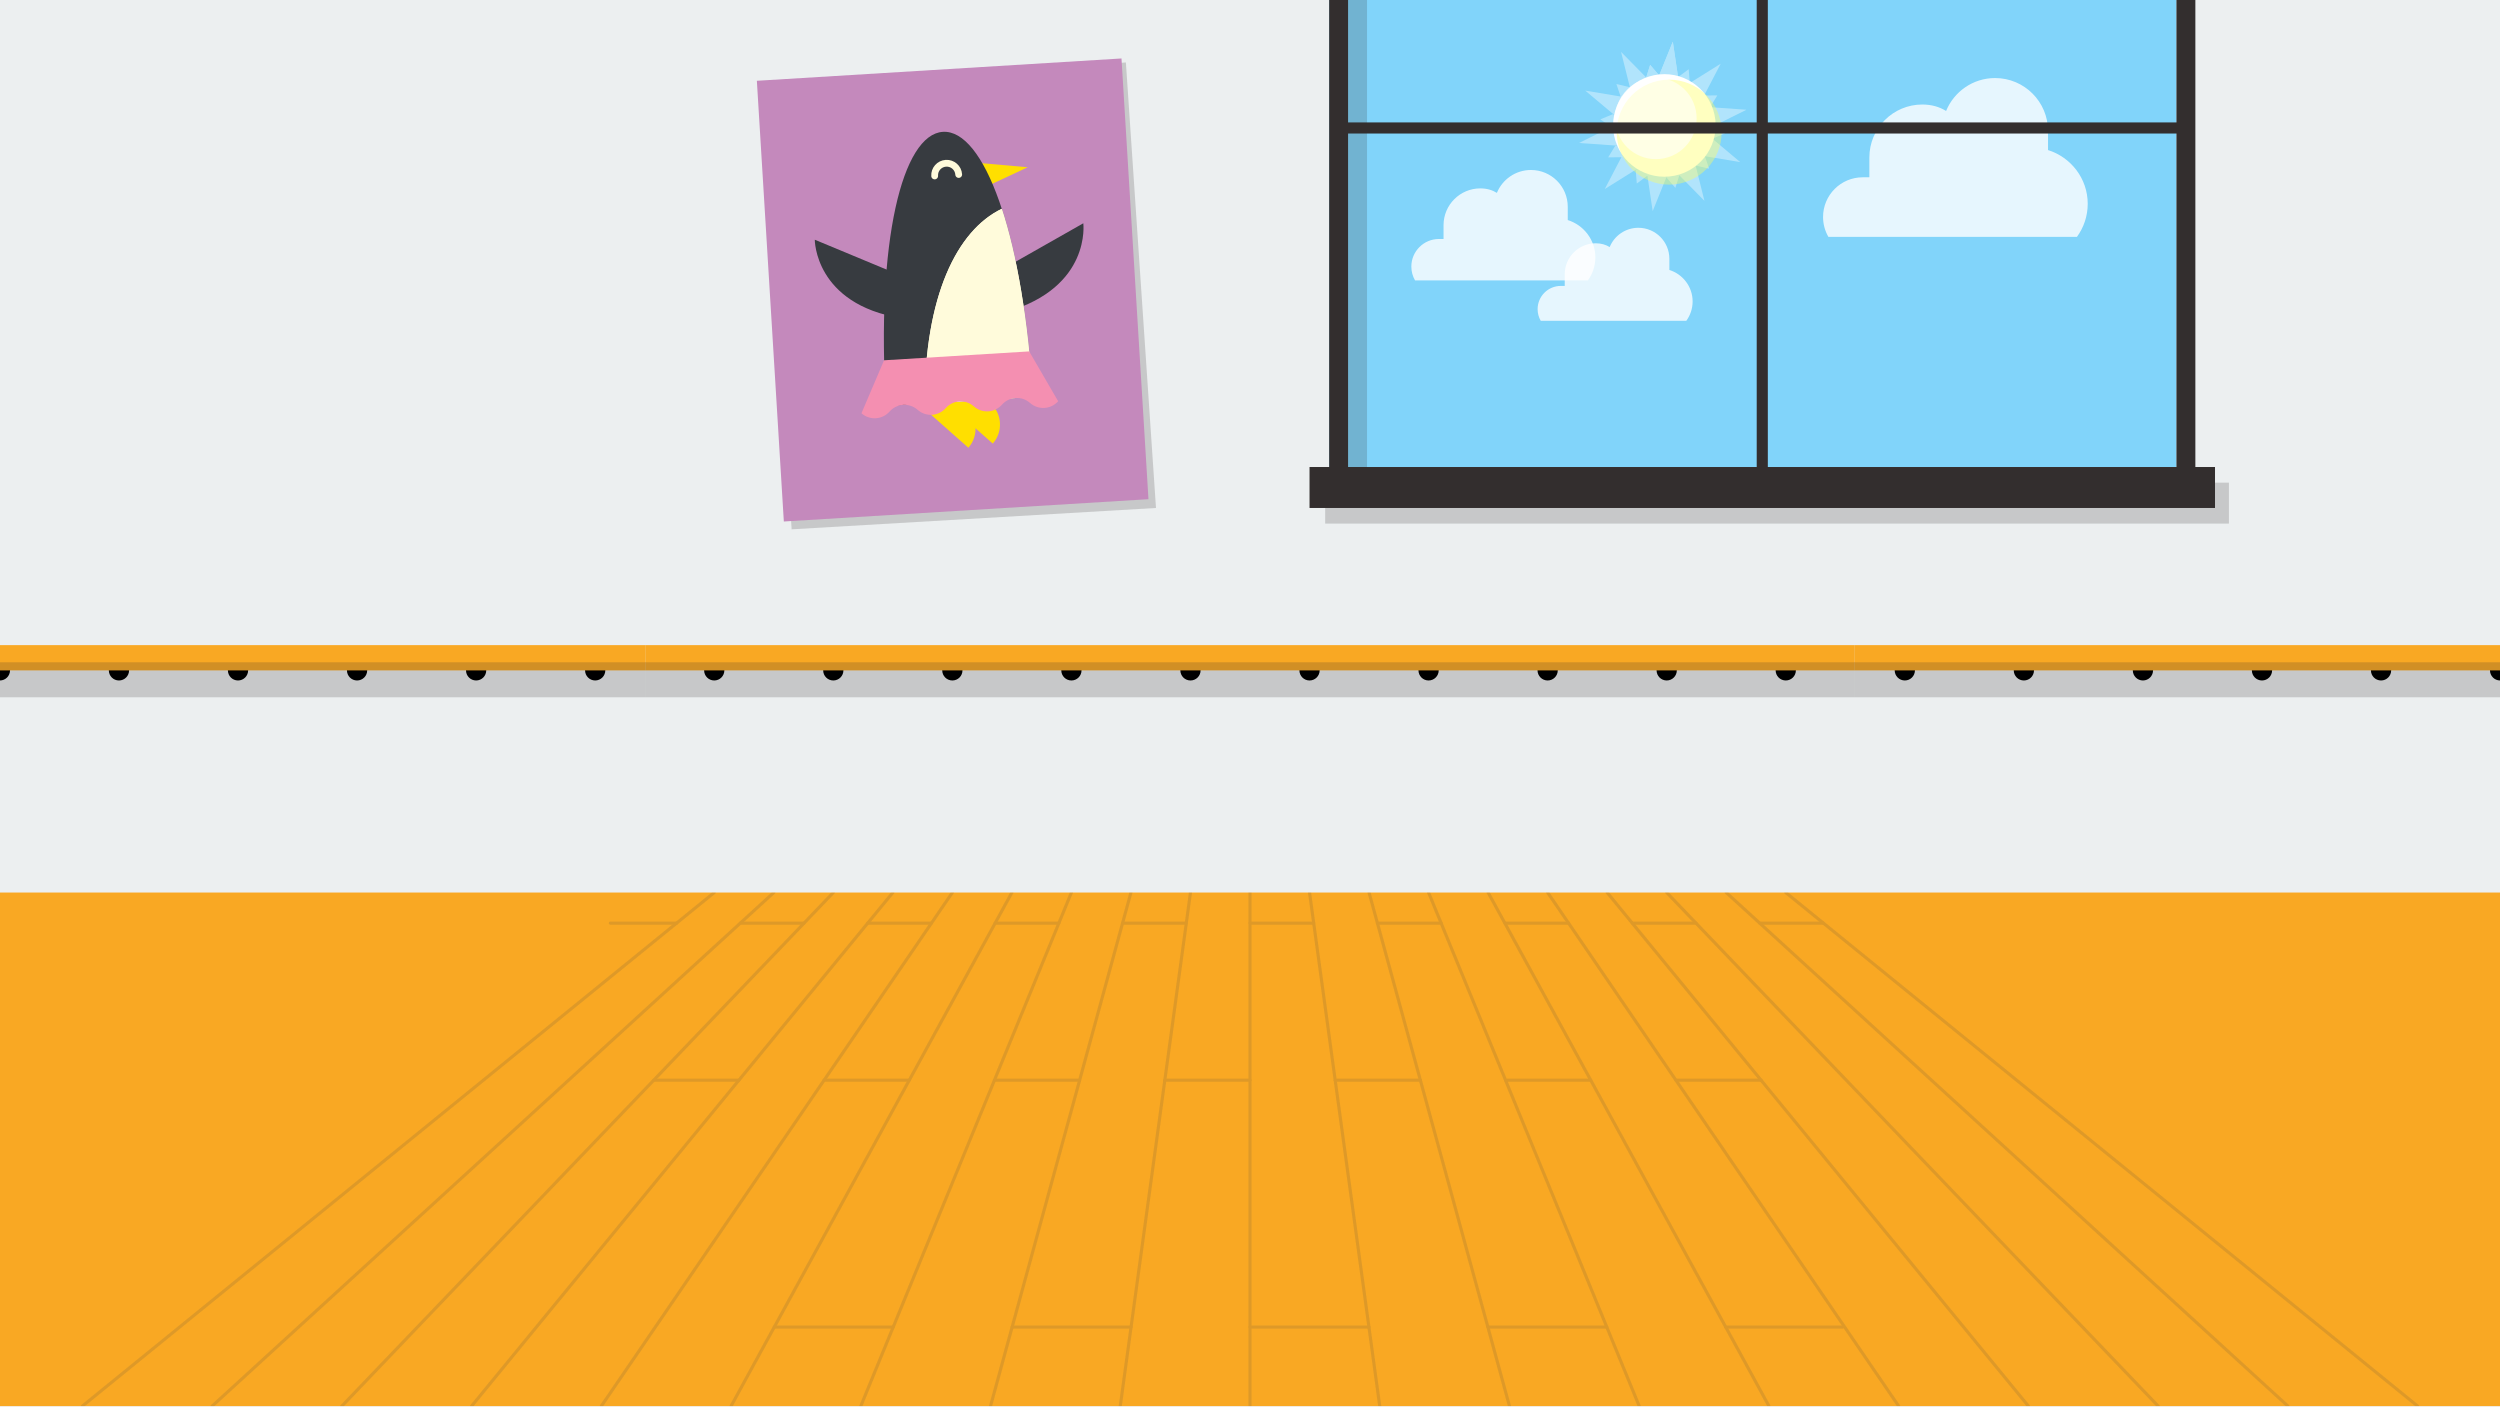
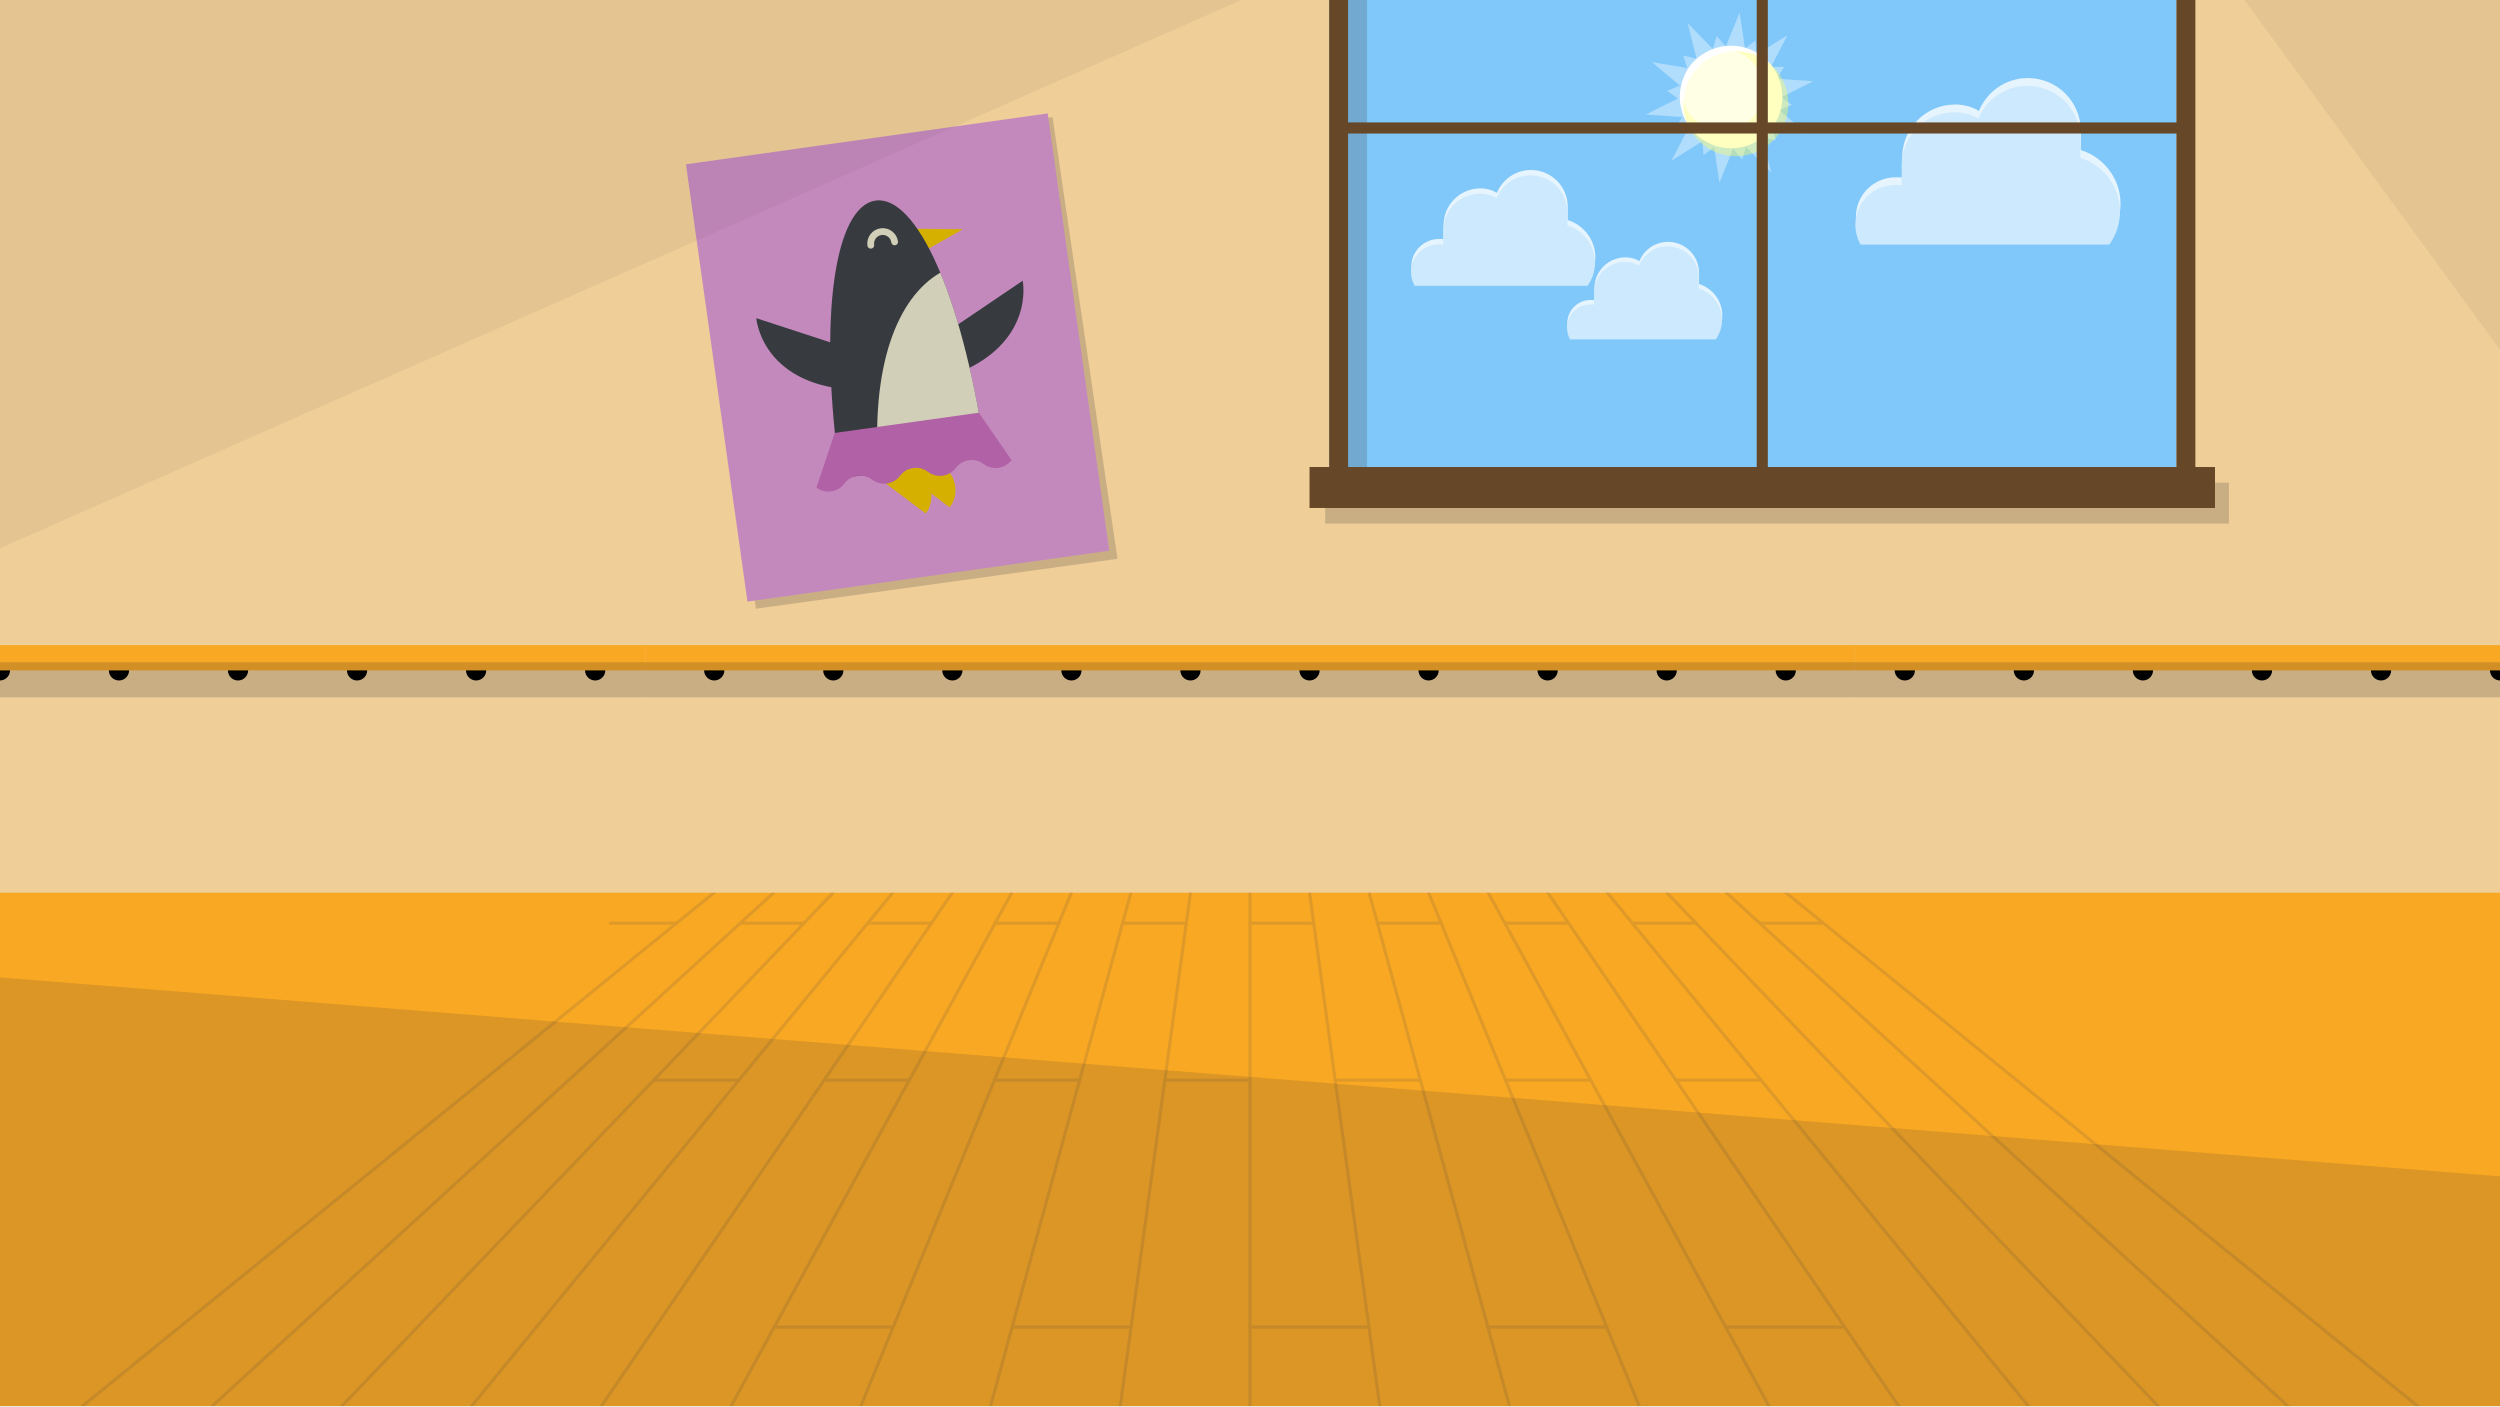
<svg xmlns="http://www.w3.org/2000/svg" xmlns:xlink="http://www.w3.org/1999/xlink" version="1.1" x="0px" y="0px" width="1600px" height="900px" viewBox="0 0 1600 900" style="enable-background:new 0 0 1600 900;" xml:space="preserve">
  <symbol id="New_Symbol_101" viewBox="-53.585 -54.25 107.17 108.5">
    <path style="fill:#FFFFFF;" d="M24.904,6.509c2.954-14.405-6.33-28.477-20.734-31.43s-28.477,6.33-31.43,20.734   s6.33,28.477,20.734,31.43S21.95,20.914,24.904,6.509z" />
    <path style="fill:#FFFFFF;" d="M27.487,7.429C30.19-5.754,21.694-18.633,8.511-21.336S-17.551-15.543-20.254-2.36   s5.793,26.062,18.976,28.765S24.784,20.612,27.487,7.429z" />
    <path style="fill:#FFFFFF;" d="M25.944,0.669c2.703-13.183-5.793-26.062-18.976-28.765s-26.062,5.793-28.765,18.976   s5.793,26.062,18.976,28.765S23.241,13.853,25.944,0.669z" />
    <path style="fill:#FFFFFF;" d="M25.855,5.682C28.667-8.03,19.83-21.425,6.118-24.237S-20.99-18.211-23.801-4.499   s6.025,27.108,19.738,29.919S23.044,19.395,25.855,5.682z" />
    <path style="fill:#FFFFFF;" d="M33.178,7.184c3.641-17.757-7.802-35.103-25.559-38.743C-10.137-35.2-27.483-23.757-31.124-6.001   s7.802,35.103,25.559,38.743C12.192,36.383,29.537,24.94,33.178,7.184z" />
    <g style="opacity:0.36;">
      <g>
        <polygon style="fill:#FFFFFF;" points="-2.389,32.726 -5.469,26.672 -10.683,31.026 -8.071,39.361    " />
        <path style="fill:#FFFFFF;" d="M2.163,3.279C2.471,1.776,1.502,0.308,0,0s-2.971,0.66-3.279,2.163s0.66,2.971,2.163,3.279     C0.387,5.75,1.854,4.782,2.163,3.279z" />
      </g>
      <g>
        <polygon style="fill:#FFFFFF;" points="17.303,27.88 11.253,24.793 9.594,31.38 16.606,36.587    " />
        <path style="fill:#FFFFFF;" d="M3.677,1.381C3.043-0.016,1.396-0.634,0,0s-2.015,2.28-1.381,3.677s2.28,2.015,3.677,1.381     S4.311,2.778,3.677,1.381z" />
      </g>
      <g>
        <polygon style="fill:#FFFFFF;" points="30.386,12.385 23.676,13.443 26.206,19.747 34.94,19.839    " />
        <path style="fill:#FFFFFF;" d="M3.786-1.044C2.452-1.801,0.757-1.334,0,0s-0.29,3.029,1.044,3.787s3.029,0.29,3.787-1.044     S5.12-0.286,3.786-1.044z" />
      </g>
      <g>
        <polygon style="fill:#FFFFFF;" points="31.862,-7.841 27.056,-3.041 32.808,0.572 39.927,-4.488    " />
        <path style="fill:#FFFFFF;" d="M2.449-3.07C0.925-2.899-0.172-1.524,0,0s1.546,2.621,3.07,2.45s2.621-1.546,2.45-3.07     S3.974-3.242,2.449-3.07z" />
      </g>
      <g>
        <polygon style="fill:#FFFFFF;" points="21.168,-25.072 20.101,-18.364 26.878,-18.821 29.664,-27.1    " />
        <path style="fill:#FFFFFF;" d="M0.177-3.924C-0.956-2.889-1.035-1.132,0,0s2.791,1.212,3.924,0.177s1.212-2.791,0.177-3.924     S1.309-4.959,0.177-3.924z" />
      </g>
      <g>
        <polygon style="fill:#FFFFFF;" points="2.388,-32.726 5.468,-26.672 10.682,-31.026 8.07,-39.36    " />
        <path style="fill:#FFFFFF;" d="M-2.163-3.279C-2.472-1.776-1.503-0.308,0,0S2.97-0.66,3.278-2.163s-0.66-2.971-2.163-3.279     C-0.387-5.75-1.855-4.781-2.163-3.279z" />
      </g>
      <g>
        <polygon style="fill:#FFFFFF;" points="-17.304,-27.88 -11.254,-24.793 -9.595,-31.379 -16.607,-36.587    " />
        <path style="fill:#FFFFFF;" d="M-3.678-1.381C-3.044,0.016-1.397,0.634,0,0s2.015-2.28,1.381-3.677S-0.9-5.692-2.296-5.058     S-4.312-2.778-3.678-1.381z" />
      </g>
      <g>
        <polygon style="fill:#FFFFFF;" points="-30.387,-12.385 -23.677,-13.443 -26.207,-19.747 -34.941,-19.838    " />
        <path style="fill:#FFFFFF;" d="M-3.787,1.044C-2.453,1.801-0.758,1.334,0,0s0.29-3.029-1.044-3.787s-3.029-0.29-3.787,1.044     S-5.121,0.287-3.787,1.044z" />
      </g>
      <g>
        <polygon style="fill:#FFFFFF;" points="-31.863,7.841 -27.057,3.041 -32.809,-0.572 -39.928,4.488    " />
        <path style="fill:#FFFFFF;" d="M-2.45,3.07C-0.926,2.899,0.171,1.525,0,0s-1.546-2.621-3.07-2.45s-2.621,1.546-2.45,3.07     S-3.975,3.242-2.45,3.07z" />
      </g>
      <g>
        <polygon style="fill:#FFFFFF;" points="-21.169,25.072 -20.102,18.364 -26.879,18.821 -29.665,27.1    " />
        <path style="fill:#FFFFFF;" d="M-0.178,3.924C0.955,2.89,1.034,1.133,0,0s-2.791-1.212-3.924-0.177s-1.212,2.791-0.177,3.924     S-1.31,4.959-0.178,3.924z" />
      </g>
      <g>
        <polygon style="fill:#FFFFFF;" points="-2.389,32.726 -5.469,26.672 -10.683,31.026 -8.071,39.361    " />
        <path style="fill:#FFFFFF;" d="M2.163,3.279C2.471,1.776,1.502,0.308,0,0s-2.971,0.66-3.279,2.163s0.66,2.971,2.163,3.279     C0.387,5.75,1.854,4.782,2.163,3.279z" />
      </g>
    </g>
    <g style="opacity:0.38;">
      <g>
        <polygon style="fill:#FFFFFF;" points="10.283,28.403 3.272,27.573 -3.35,30.021 6.438,54.25    " />
        <path style="fill:#FFFFFF;" d="M4.38,2.449C4.188,0.832,2.227-0.264,0,0s-3.877,1.789-3.685,3.406     c0.192,1.617,2.153,2.713,4.38,2.449S4.572,4.066,4.38,2.449z" />
      </g>
      <g>
        <polygon style="fill:#FFFFFF;" points="25.014,16.934 18.854,20.384 14.936,26.257 37.096,40.105    " />
        <path style="fill:#FFFFFF;" d="M4.983-0.593C3.877-1.788,1.646-1.523,0,0S-2.085,3.727-0.98,4.922s3.337,0.93,4.983-0.593     S6.088,0.602,4.983-0.593z" />
      </g>
      <g>
        <polygon style="fill:#FFFFFF;" points="30.19,-1.003 27.234,5.408 27.516,12.463 53.584,10.641    " />
        <path style="fill:#FFFFFF;" d="M3.682-3.409C2.085-3.726,0.436-2.2,0,0S0.503,4.24,2.1,4.557s3.246-1.209,3.683-3.409     S5.279-3.092,3.682-3.409z" />
      </g>
      <g>
        <polygon style="fill:#FFFFFF;" points="23.835,-18.558 25.212,-11.633 29.587,-6.091 49.605,-22.888    " />
        <path style="fill:#FFFFFF;" d="M0.975-4.922C-0.503-4.24-0.94-2.036,0,0s2.9,3.134,4.378,2.452S6.293-0.434,5.353-2.47     S2.454-5.605,0.975-4.922z" />
      </g>
      <g>
        <polygon style="fill:#FFFFFF;" points="8.375,-29.023 13.559,-24.231 20.355,-22.319 26.678,-47.674    " />
        <path style="fill:#FFFFFF;" d="M-2.105-4.556C-2.9-3.135-1.958-1.095,0,0s4.188,0.831,4.983-0.59S4.836-4.05,2.879-5.145     S-1.309-5.977-2.105-4.556z" />
      </g>
      <g>
        <polygon style="fill:#FFFFFF;" points="-10.284,-28.403 -3.273,-27.573 3.349,-30.021 -6.439,-54.25    " />
        <path style="fill:#FFFFFF;" d="M-4.381-2.449C-4.189-0.832-2.228,0.264,0,0s3.877-1.789,3.685-3.406s-2.153-2.713-4.38-2.449     S-4.572-4.066-4.381-2.449z" />
      </g>
      <g>
        <polygon style="fill:#FFFFFF;" points="-25.015,-16.934 -18.855,-20.383 -14.937,-26.256 -37.097,-40.105    " />
        <path style="fill:#FFFFFF;" d="M-4.983,0.593C-3.878,1.789-1.647,1.523,0,0s2.085-3.726,0.979-4.922s-3.337-0.93-4.983,0.593     S-6.089-0.602-4.983,0.593z" />
      </g>
      <g>
        <polygon style="fill:#FFFFFF;" points="-30.191,1.004 -27.235,-5.408 -27.517,-12.463 -53.585,-10.64    " />
        <path style="fill:#FFFFFF;" d="M-3.683,3.409C-2.086,3.726-0.437,2.2,0,0s-0.504-4.24-2.101-4.557s-3.246,1.209-3.683,3.409     C-6.221,1.052-5.28,3.092-3.683,3.409z" />
      </g>
      <g>
        <polygon style="fill:#FFFFFF;" points="-23.836,18.558 -25.213,11.633 -29.587,6.092 -49.606,22.888    " />
        <path style="fill:#FFFFFF;" d="M-0.976,4.923C0.502,4.24,0.939,2.037,0,0s-2.9-3.134-4.378-2.452S-6.294,0.434-5.354,2.47     S-2.455,5.605-0.976,4.923z" />
      </g>
      <g>
        <polygon style="fill:#FFFFFF;" points="-8.376,29.023 -13.56,24.231 -20.356,22.319 -26.679,47.674    " />
        <path style="fill:#FFFFFF;" d="M2.104,4.556C2.899,3.135,1.957,1.095,0,0s-4.188-0.831-4.983,0.59S-4.837,4.05-2.88,5.146     S1.308,5.977,2.104,4.556z" />
      </g>
      <g>
        <polygon style="fill:#FFFFFF;" points="10.283,28.403 3.272,27.573 -3.35,30.021 6.438,54.25    " />
        <path style="fill:#FFFFFF;" d="M4.38,2.449C4.188,0.832,2.227-0.264,0,0s-3.877,1.789-3.685,3.406     c0.192,1.617,2.153,2.713,4.38,2.449S4.572,4.066,4.38,2.449z" />
      </g>
    </g>
    <path style="opacity:0.39;fill:#FFFF5C;" d="M37.006,3.049c3.725-18.169-7.984-35.918-26.153-39.644s-35.918,7.984-39.644,26.153   s7.984,35.918,26.153,39.644S33.281,21.218,37.006,3.049z" />
    <path style="opacity:0.58;fill:#FFFFFF;" d="M21.155,10.334c2.893-14.112-6.201-27.898-20.313-30.791s-27.898,6.201-30.791,20.313   s6.201,27.898,20.313,30.791S18.261,24.446,21.155,10.334z" />
  </symbol>
-   <symbol id="New_Symbol_21" viewBox="-26.05 -15.63 52.099 31.259">
-     <path style="fill:#FFFFFF;" d="M-18.235-3.907h1.303V0c0,5.754,4.665,10.42,10.42,10.42c1.807,0,3.378-0.461,4.683-1.271   c1.554,3.8,5.284,6.481,9.644,6.481c5.754,0,10.42-4.665,10.42-10.42V1.452c4.501-1.404,7.815-5.606,7.815-10.57   c0-2.436-0.788-4.683-2.121-6.512h-48.93c-0.665,1.15-1.047,2.483-1.047,3.907C-26.05-7.407-22.551-3.907-18.235-3.907z" />
+   <symbol id="New_Symbol_21" viewBox="-26.153 -17.16 52.202 32.789">
+     <path style="fill:#FFFFFF;" d="M-18.235-3.908h1.303V0c0,5.754,4.665,10.42,10.42,10.42c1.807,0,3.378-0.461,4.683-1.271   c1.554,3.8,5.284,6.481,9.644,6.481c5.754,0,10.42-4.665,10.42-10.42V1.452c4.501-1.404,7.815-5.606,7.815-10.57   c0-2.436-0.788-4.683-2.121-6.512h-48.93c-0.665,1.15-1.047,2.483-1.047,3.907C-26.049-7.407-22.551-3.908-18.235-3.908z" />
+     <path style="fill:#DFF1FE;" d="M-18.338-5.438h1.303v3.907c0,5.754,4.665,10.42,10.42,10.42c1.807,0,3.378-0.461,4.683-1.271   c1.554,3.8,5.284,6.481,9.644,6.481c5.754,0,10.42-4.665,10.42-10.42v-3.757c4.501-1.404,7.815-5.606,7.815-10.57   c0-2.436-0.788-4.683-2.121-6.512h-48.93c-0.665,1.15-1.047,2.483-1.047,3.907C-26.153-8.937-22.655-5.438-18.338-5.438z" />
  </symbol>
  <g id="Dance_Studio">
    <rect x="0" y="0" style="fill:#ECEFF0;" width="1600" height="571.224" />
-     <rect x="850.669" y="0" style="fill:#81D4FA;" width="542.256" height="298.891" />
+     <rect x="0.001" y="0.001" style="fill:#EFCE98;" width="1600" height="571.22" />
+     <g>
+       <g>
+         <polygon style="opacity:0.2;fill:#332E2E;" points="444.428,109.731 673.609,74.904 715.194,357.653 483.782,389.579    " />
+         <rect x="457.589" y="87.482" transform="matrix(-0.9903 0.1393 -0.1393 -0.9903 1175.247 375.335)" style="fill:#C489BC;" width="233.808" height="282.602" />
+       </g>
+       <g>
+         <polygon style="fill:#D6B000;" points="582.216,146.388 616.218,146.71 590.445,161.318    " />
+         <path style="fill:#D6B000;" d="M607.83,324.773c6.123-8.127,4.475-19.697-3.682-25.843c-8.157-6.146-19.732-4.539-25.856,3.588     L607.83,324.773z" />
+         <path style="fill:#373B40;" d="M631.058,292.997C616.3,188.059,586.116,124.75,560.372,128.37     c-25.745,3.62-37.299,72.799-22.542,177.738L631.058,292.997z" />
+         <path style="fill:#373B40;" d="M544.85,223.491l-60.829-19.856c0,0,3.042,41.033,59.147,45.73S544.85,223.491,544.85,223.491z" />
+         <path style="fill:#373B40;" d="M601.526,215.521l52.993-35.862c0,0,8.393,40.281-44.241,60.269     C557.645,259.917,601.526,215.521,601.526,215.521z" />
+         <g style="opacity:0.77;">
+           <path style="fill:#FFFBDB;" d="M562.389,302.654c-5.481-68.14,11.763-112.125,39.39-128.141      c11.816,28.342,22.281,68.728,29.279,118.485L562.389,302.654z" />
+         </g>
+         <path style="opacity:0.77;fill:none;stroke:#FFFBDB;stroke-width:4.34;stroke-linecap:round;stroke-linejoin:round;stroke-miterlimit:10;" d="     M572.565,154.797c-0.59-4.199-4.486-7.123-8.7-6.53c-4.214,0.593-7.152,4.477-6.561,8.676" />
+         <path style="fill:#D6B000;" d="M592.454,328.656c6.123-8.127,4.475-19.697-3.682-25.843c-8.157-6.146-19.732-4.539-25.856,3.588     L592.454,328.656z" />
+         <path style="fill:#B161A5;" d="M626.429,264.12l-92.15,12.959l-11.763,34.951c5.62,4.234,13.608,3.111,17.842-2.509     c4.234-5.62,12.222-6.743,17.842-2.509s13.608,3.111,17.842-2.509c4.234-5.62,12.222-6.743,17.842-2.509     c5.62,4.234,13.608,3.111,17.842-2.509c4.234-5.62,12.222-6.743,17.842-2.509c5.62,4.234,13.608,3.111,17.842-2.509     L626.429,264.12z" />
+       </g>
+     </g>
+     <polygon style="opacity:0.06;fill:#332E2E;" points="0,350.891 0,0 794.431,0  " />
+     <polygon style="opacity:0.06;fill:#332E2E;" points="1600.001,0.001 1600.001,223.901 1436.431,0.001  " />
+     <rect x="850.669" y="0" style="fill:#81C8FA;" width="542.256" height="298.891" />
    <rect x="0" y="571.224" style="fill:#F9A823;" width="1600" height="328.667" />
    <g>
      <defs>
        <rect id="SVGID_1_" x="0" y="571.224" width="1600" height="328.667" />
      </defs>
      <clipPath id="SVGID_2_">
        <use xlink:href="#SVGID_1_" style="overflow:visible;" />
      </clipPath>
      <g style="opacity:0.15;clip-path:url(#SVGID_2_);">
        <g>
          <line style="fill:none;stroke:#434343;stroke-width:2;stroke-linecap:round;stroke-miterlimit:10;" x1="495.213" y1="571.224" x2="135.762" y2="899.891" />
          <line style="fill:none;stroke:#434343;stroke-width:2;stroke-linecap:round;stroke-miterlimit:10;" x1="457.114" y1="571.224" x2="52.732" y2="899.891" />
          <line style="fill:none;stroke:#434343;stroke-width:2;stroke-linecap:round;stroke-miterlimit:10;" x1="533.311" y1="571.224" x2="218.791" y2="899.891" />
          <line style="fill:none;stroke:#434343;stroke-width:2;stroke-linecap:round;stroke-miterlimit:10;" x1="571.409" y1="571.224" x2="301.821" y2="899.891" />
          <line style="fill:none;stroke:#434343;stroke-width:2;stroke-linecap:round;stroke-miterlimit:10;" x1="609.508" y1="571.224" x2="384.851" y2="899.891" />
          <line style="fill:none;stroke:#434343;stroke-width:2;stroke-linecap:round;stroke-miterlimit:10;" x1="647.606" y1="571.224" x2="467.881" y2="899.891" />
          <line style="fill:none;stroke:#434343;stroke-width:2;stroke-linecap:round;stroke-miterlimit:10;" x1="685.705" y1="571.224" x2="550.911" y2="899.891" />
          <line style="fill:none;stroke:#434343;stroke-width:2;stroke-linecap:round;stroke-miterlimit:10;" x1="723.803" y1="571.224" x2="633.94" y2="899.891" />
          <line style="fill:none;stroke:#434343;stroke-width:2;stroke-linecap:round;stroke-miterlimit:10;" x1="761.902" y1="571.224" x2="716.97" y2="899.891" />
          <line style="fill:none;stroke:#434343;stroke-width:2;stroke-linecap:round;stroke-miterlimit:10;" x1="800" y1="571.224" x2="800" y2="899.891" />
          <line style="fill:none;stroke:#434343;stroke-width:2;stroke-linecap:round;stroke-miterlimit:10;" x1="838.099" y1="571.224" x2="883.03" y2="899.891" />
          <line style="fill:none;stroke:#434343;stroke-width:2;stroke-linecap:round;stroke-miterlimit:10;" x1="876.197" y1="571.224" x2="966.06" y2="899.891" />
          <line style="fill:none;stroke:#434343;stroke-width:2;stroke-linecap:round;stroke-miterlimit:10;" x1="914.295" y1="571.224" x2="1049.089" y2="899.891" />
          <line style="fill:none;stroke:#434343;stroke-width:2;stroke-linecap:round;stroke-miterlimit:10;" x1="952.394" y1="571.224" x2="1132.119" y2="899.891" />
          <line style="fill:none;stroke:#434343;stroke-width:2;stroke-linecap:round;stroke-miterlimit:10;" x1="990.492" y1="571.224" x2="1215.149" y2="899.891" />
          <line style="fill:none;stroke:#434343;stroke-width:2;stroke-linecap:round;stroke-miterlimit:10;" x1="1028.591" y1="571.224" x2="1298.179" y2="899.891" />
          <line style="fill:none;stroke:#434343;stroke-width:2;stroke-linecap:round;stroke-miterlimit:10;" x1="1066.689" y1="571.224" x2="1381.209" y2="899.891" />
          <line style="fill:none;stroke:#434343;stroke-width:2;stroke-linecap:round;stroke-miterlimit:10;" x1="1104.787" y1="571.224" x2="1464.239" y2="899.891" />
          <line style="fill:none;stroke:#434343;stroke-width:2;stroke-linecap:round;stroke-miterlimit:10;" x1="1142.886" y1="571.224" x2="1547.268" y2="899.891" />
        </g>
        <g>
          <line style="fill:none;stroke:#434343;stroke-width:2;stroke-linecap:round;stroke-miterlimit:10;" x1="1166.985" y1="590.811" x2="1126.209" y2="590.811" />
          <line style="fill:none;stroke:#434343;stroke-width:2;stroke-linecap:round;stroke-miterlimit:10;" x1="1085.433" y1="590.811" x2="1044.657" y2="590.811" />
          <line style="fill:none;stroke:#434343;stroke-width:2;stroke-linecap:round;stroke-miterlimit:10;" x1="1003.881" y1="590.811" x2="963.206" y2="590.811" />
          <line style="fill:none;stroke:#434343;stroke-width:2;stroke-linecap:round;stroke-miterlimit:10;" x1="922.328" y1="590.811" x2="881.552" y2="590.811" />
          <line style="fill:none;stroke:#434343;stroke-width:2;stroke-linecap:round;stroke-miterlimit:10;" x1="840.776" y1="590.811" x2="800" y2="590.811" />
          <line style="fill:none;stroke:#434343;stroke-width:2;stroke-linecap:round;stroke-miterlimit:10;" x1="759.204" y1="590.811" x2="718.448" y2="590.811" />
          <line style="fill:none;stroke:#434343;stroke-width:2;stroke-linecap:round;stroke-miterlimit:10;" x1="677.672" y1="590.811" x2="636.896" y2="590.811" />
          <line style="fill:none;stroke:#434343;stroke-width:2;stroke-linecap:round;stroke-miterlimit:10;" x1="596.12" y1="590.811" x2="555.343" y2="590.811" />
          <line style="fill:none;stroke:#434343;stroke-width:2;stroke-linecap:round;stroke-miterlimit:10;" x1="514.495" y1="590.811" x2="473.791" y2="590.811" />
          <line style="fill:none;stroke:#434343;stroke-width:2;stroke-linecap:round;stroke-miterlimit:10;" x1="433.015" y1="590.811" x2="390.63" y2="590.811" />
          <line style="fill:none;stroke:#434343;stroke-width:2;stroke-linecap:round;stroke-miterlimit:10;" x1="1179.199" y1="849.328" x2="1104.47" y2="849.328" />
          <line style="fill:none;stroke:#434343;stroke-width:2;stroke-linecap:round;stroke-miterlimit:10;" x1="1028.352" y1="849.328" x2="952.335" y2="849.328" />
          <line style="fill:none;stroke:#434343;stroke-width:2;stroke-linecap:round;stroke-miterlimit:10;" x1="876.117" y1="849.328" x2="800" y2="849.328" />
          <line style="fill:none;stroke:#434343;stroke-width:2;stroke-linecap:round;stroke-miterlimit:10;" x1="723.883" y1="849.328" x2="647.765" y2="849.328" />
          <line style="fill:none;stroke:#434343;stroke-width:2;stroke-linecap:round;stroke-miterlimit:10;" x1="571.648" y1="849.328" x2="495.53" y2="849.328" />
          <line style="fill:none;stroke:#434343;stroke-width:2;stroke-linecap:round;stroke-miterlimit:10;" x1="1127.108" y1="691.331" x2="1072.59" y2="691.331" />
          <line style="fill:none;stroke:#434343;stroke-width:2;stroke-linecap:round;stroke-miterlimit:10;" x1="1018.072" y1="691.331" x2="963.554" y2="691.331" />
          <line style="fill:none;stroke:#434343;stroke-width:2;stroke-linecap:round;stroke-miterlimit:10;" x1="909.036" y1="691.331" x2="854.518" y2="691.331" />
          <line style="fill:none;stroke:#434343;stroke-width:2;stroke-linecap:round;stroke-miterlimit:10;" x1="800" y1="691.331" x2="745.482" y2="691.331" />
          <line style="fill:none;stroke:#434343;stroke-width:2;stroke-linecap:round;stroke-miterlimit:10;" x1="690.964" y1="691.331" x2="636.446" y2="691.331" />
          <line style="fill:none;stroke:#434343;stroke-width:2;stroke-linecap:round;stroke-miterlimit:10;" x1="581.928" y1="691.331" x2="527.41" y2="691.331" />
          <line style="fill:none;stroke:#434343;stroke-width:2;stroke-linecap:round;stroke-miterlimit:10;" x1="472.892" y1="691.331" x2="418.516" y2="691.331" />
        </g>
      </g>
    </g>
-     <use xlink:href="#New_Symbol_21" width="52.099" height="31.259" x="-26.05" y="-15.63" transform="matrix(2.2605 0 0 -2.2605 962.1431 144.1247)" style="overflow:visible;opacity:0.8;" />
-     <use xlink:href="#New_Symbol_21" width="52.099" height="31.259" x="-26.05" y="-15.63" transform="matrix(1.9041 0 0 -1.9041 1033.674 175.5459)" style="overflow:visible;opacity:0.8;" />
-     <use xlink:href="#New_Symbol_21" width="52.099" height="31.259" x="-26.05" y="-15.63" transform="matrix(3.2512 0 0 -3.2512 1251.447 100.768)" style="overflow:visible;opacity:0.8;" />
-     <use xlink:href="#New_Symbol_101" width="107.17" height="108.5" x="-53.585" y="-54.25" transform="matrix(1 0 0 -1 1064.16 80.8757)" style="overflow:visible;" />
+     <use xlink:href="#New_Symbol_21" width="52.202" height="32.789" x="-26.153" y="-17.16" transform="matrix(2.2605 0 0 -2.2605 962.1431 144.1247)" style="overflow:visible;opacity:0.8;" />
+     <use xlink:href="#New_Symbol_21" width="52.202" height="32.789" id="XMLID_1_" x="-26.153" y="-17.16" transform="matrix(1.9041 0 0 -1.9041 1052.674 184.5459)" style="overflow:visible;opacity:0.8;" />
+     <use xlink:href="#New_Symbol_21" width="52.202" height="32.789" x="-26.153" y="-17.16" transform="matrix(3.2512 0 0 -3.2512 1272.447 100.768)" style="overflow:visible;opacity:0.8;" />
+     <use xlink:href="#New_Symbol_101" width="107.17" height="108.5" x="-53.585" y="-54.25" transform="matrix(1 0 0 -1 1106.872 62.6602)" style="overflow:visible;" />
    <g>
      <rect x="862.778" y="-0.109" style="opacity:0.2;fill:#332E2E;" width="12.109" height="312.107" />
      <rect x="848.099" y="308.891" style="opacity:0.2;fill:#332E2E;" width="578.407" height="26.214" />
-       <path style="fill:#332E2E;" d="M1405.035,298.891v-299h-12.109v78.46h-261.519v-78.46h-7.109v78.46H862.778v-78.46h-12.109v299    h-12.57v26.214h579.506v-26.214H1405.035z M1124.297,298.891H862.778V85.46h217.641h43.878V298.891z M1392.925,298.891h-261.519    V85.46h43.878h217.641V298.891z" />
-     </g>
-     <g>
-       <polygon style="opacity:0.2;fill:#332E2E;" points="489.362,56.697 720.57,39.964 739.836,325.105 506.632,338.771   " />
-       <rect x="492.778" y="44.289" transform="matrix(-0.9981 0.0611 -0.0611 -0.9981 1229.567 333.5759)" style="fill:#C489BC;" width="233.808" height="282.602" />
-     </g>
-     <g>
-       <polygon style="fill:#FFDF00;" points="623.848,104.056 657.721,107.045 630.88,119.584   " />
-       <path style="fill:#FFDF00;" d="M635.383,283.901c6.742-7.622,6.007-19.285-1.642-26.052c-7.649-6.767-19.315-6.074-26.058,1.548    L635.383,283.901z" />
-       <path style="fill:#373B40;" d="M661.033,254.045c-6.476-105.773-31.599-171.256-57.547-169.667    c-25.95,1.589-42.898,69.647-36.422,175.42L661.033,254.045z" />
-       <path style="fill:#373B40;" d="M580.547,177.988l-59.083-24.568c0,0-0.188,41.145,55.376,50.231    C632.403,212.737,580.547,177.988,580.547,177.988z" />
-       <path style="fill:#373B40;" d="M637.673,174.49l55.644-31.592c0,0,5.206,40.815-48.834,56.611    C590.443,215.306,637.673,174.49,637.673,174.49z" />
-       <g>
-         <path style="fill:#FFFBDB;" d="M591.818,258.283c-0.117-68.36,20.526-110.856,49.325-124.655     c9.555,29.181,16.819,70.264,19.889,120.417L591.818,258.283z" />
-       </g>
-       <g>
-         <path style="fill:#FFFBDB;" d="M591.818,258.283c-0.117-68.36,20.526-110.856,49.325-124.655     c9.555,29.181,16.819,70.264,19.889,120.417L591.818,258.283z" />
-       </g>
-       <path style="fill:none;stroke:#FFFBDB;stroke-width:4.34;stroke-linecap:round;stroke-linejoin:round;stroke-miterlimit:10;" d="    M613.567,111.68c-0.259-4.232-3.913-7.453-8.16-7.193c-4.248,0.26-7.481,3.902-7.222,8.134" />
-       <path style="fill:#FFDF00;" d="M619.75,286.564c6.742-7.622,6.007-19.285-1.642-26.052c-7.649-6.767-19.315-6.074-26.058,1.548    L619.75,286.564z" />
-       <path style="fill:#F48FB1;" d="M658.685,224.894l-92.883,5.687l-14.47,33.92c5.27,4.662,13.322,4.169,17.984-1.101    c4.662-5.27,12.714-5.763,17.984-1.101c5.27,4.662,13.322,4.169,17.984-1.101c4.662-5.27,12.714-5.763,17.984-1.101    c5.27,4.662,13.322,4.169,17.984-1.101c4.662-5.27,12.714-5.763,17.984-1.101c5.27,4.662,13.322,4.169,17.984-1.101    L658.685,224.894z" />
+       <path style="fill:#664828;" d="M1405.035,298.891v-299h-12.109v78.46h-261.519v-78.46h-7.109v78.46H862.778v-78.46h-12.109v299    h-12.57v26.214h579.506v-26.214H1405.035z M1124.297,298.891H862.778V85.46h217.641h43.878V298.891z M1392.925,298.891h-261.519    V85.46h43.878h217.641V298.891z" />
    </g>
    <g>
      <defs>
        <rect id="SVGID_3_" x="0" y="0" width="1600" height="571.224" />
      </defs>
      <clipPath id="SVGID_4_">
        <use xlink:href="#SVGID_3_" style="overflow:visible;" />
      </clipPath>
      <g style="clip-path:url(#SVGID_4_);">
        <rect x="1186.684" y="423.754" style="opacity:0.2;fill:#332E2E;" width="750.569" height="22.512" />
        <g>
          <circle cx="1219.083" cy="429.027" r="6.48" />
          <circle cx="1295.28" cy="429.027" r="6.48" />
          <circle cx="1371.477" cy="429.027" r="6.48" />
          <circle cx="1447.673" cy="429.027" r="6.48" />
          <circle cx="1523.87" cy="429.027" r="6.48" />
          <circle cx="1600.067" cy="429.027" r="6.48" />
        </g>
        <rect x="1186.684" y="412.883" style="fill:#F9A823;" width="750.569" height="16.145" />
        <rect x="1186.684" y="423.844" style="opacity:0.2;fill:#332E2E;" width="750.569" height="5.184" />
      </g>
      <g style="clip-path:url(#SVGID_4_);">
        <rect x="-337.253" y="423.754" style="opacity:0.2;fill:#332E2E;" width="750.569" height="22.512" />
        <g>
          <circle cx="380.917" cy="429.027" r="6.48" />
          <circle cx="304.72" cy="429.027" r="6.48" />
          <circle cx="228.523" cy="429.027" r="6.48" />
          <circle cx="152.327" cy="429.027" r="6.48" />
          <circle cx="76.13" cy="429.027" r="6.48" />
          <circle cx="-0.067" cy="429.027" r="6.48" />
        </g>
        <rect x="-337.253" y="412.883" style="fill:#F9A823;" width="750.569" height="16.145" />
        <rect x="-337.253" y="423.844" style="opacity:0.2;fill:#332E2E;" width="750.569" height="5.184" />
      </g>
      <g style="clip-path:url(#SVGID_4_);">
        <rect x="413.316" y="423.754" style="opacity:0.2;fill:#332E2E;" width="773.369" height="22.512" />
        <g>
          <circle cx="1142.886" cy="429.027" r="6.48" />
          <circle cx="457.114" cy="429.027" r="6.48" />
          <circle cx="533.311" cy="429.027" r="6.48" />
          <circle cx="609.508" cy="429.027" r="6.48" />
          <circle cx="685.705" cy="429.027" r="6.48" />
          <circle cx="761.902" cy="429.027" r="6.48" />
          <circle cx="838.099" cy="429.027" r="6.48" />
          <circle cx="914.295" cy="429.027" r="6.48" />
          <circle cx="990.492" cy="429.027" r="6.48" />
          <circle cx="1066.689" cy="429.027" r="6.48" />
        </g>
        <rect x="413.316" y="412.883" style="fill:#F9A823;" width="773.369" height="16.145" />
        <rect x="413.316" y="423.844" style="opacity:0.2;fill:#332E2E;" width="773.369" height="5.184" />
      </g>
    </g>
+     <polygon style="opacity:0.15;fill:#332E2E;" points="1600,752.891 0,625.557 0,899.891 1600,899.891  " />
  </g>
  <g id="Layer_1">
</g>
</svg>
